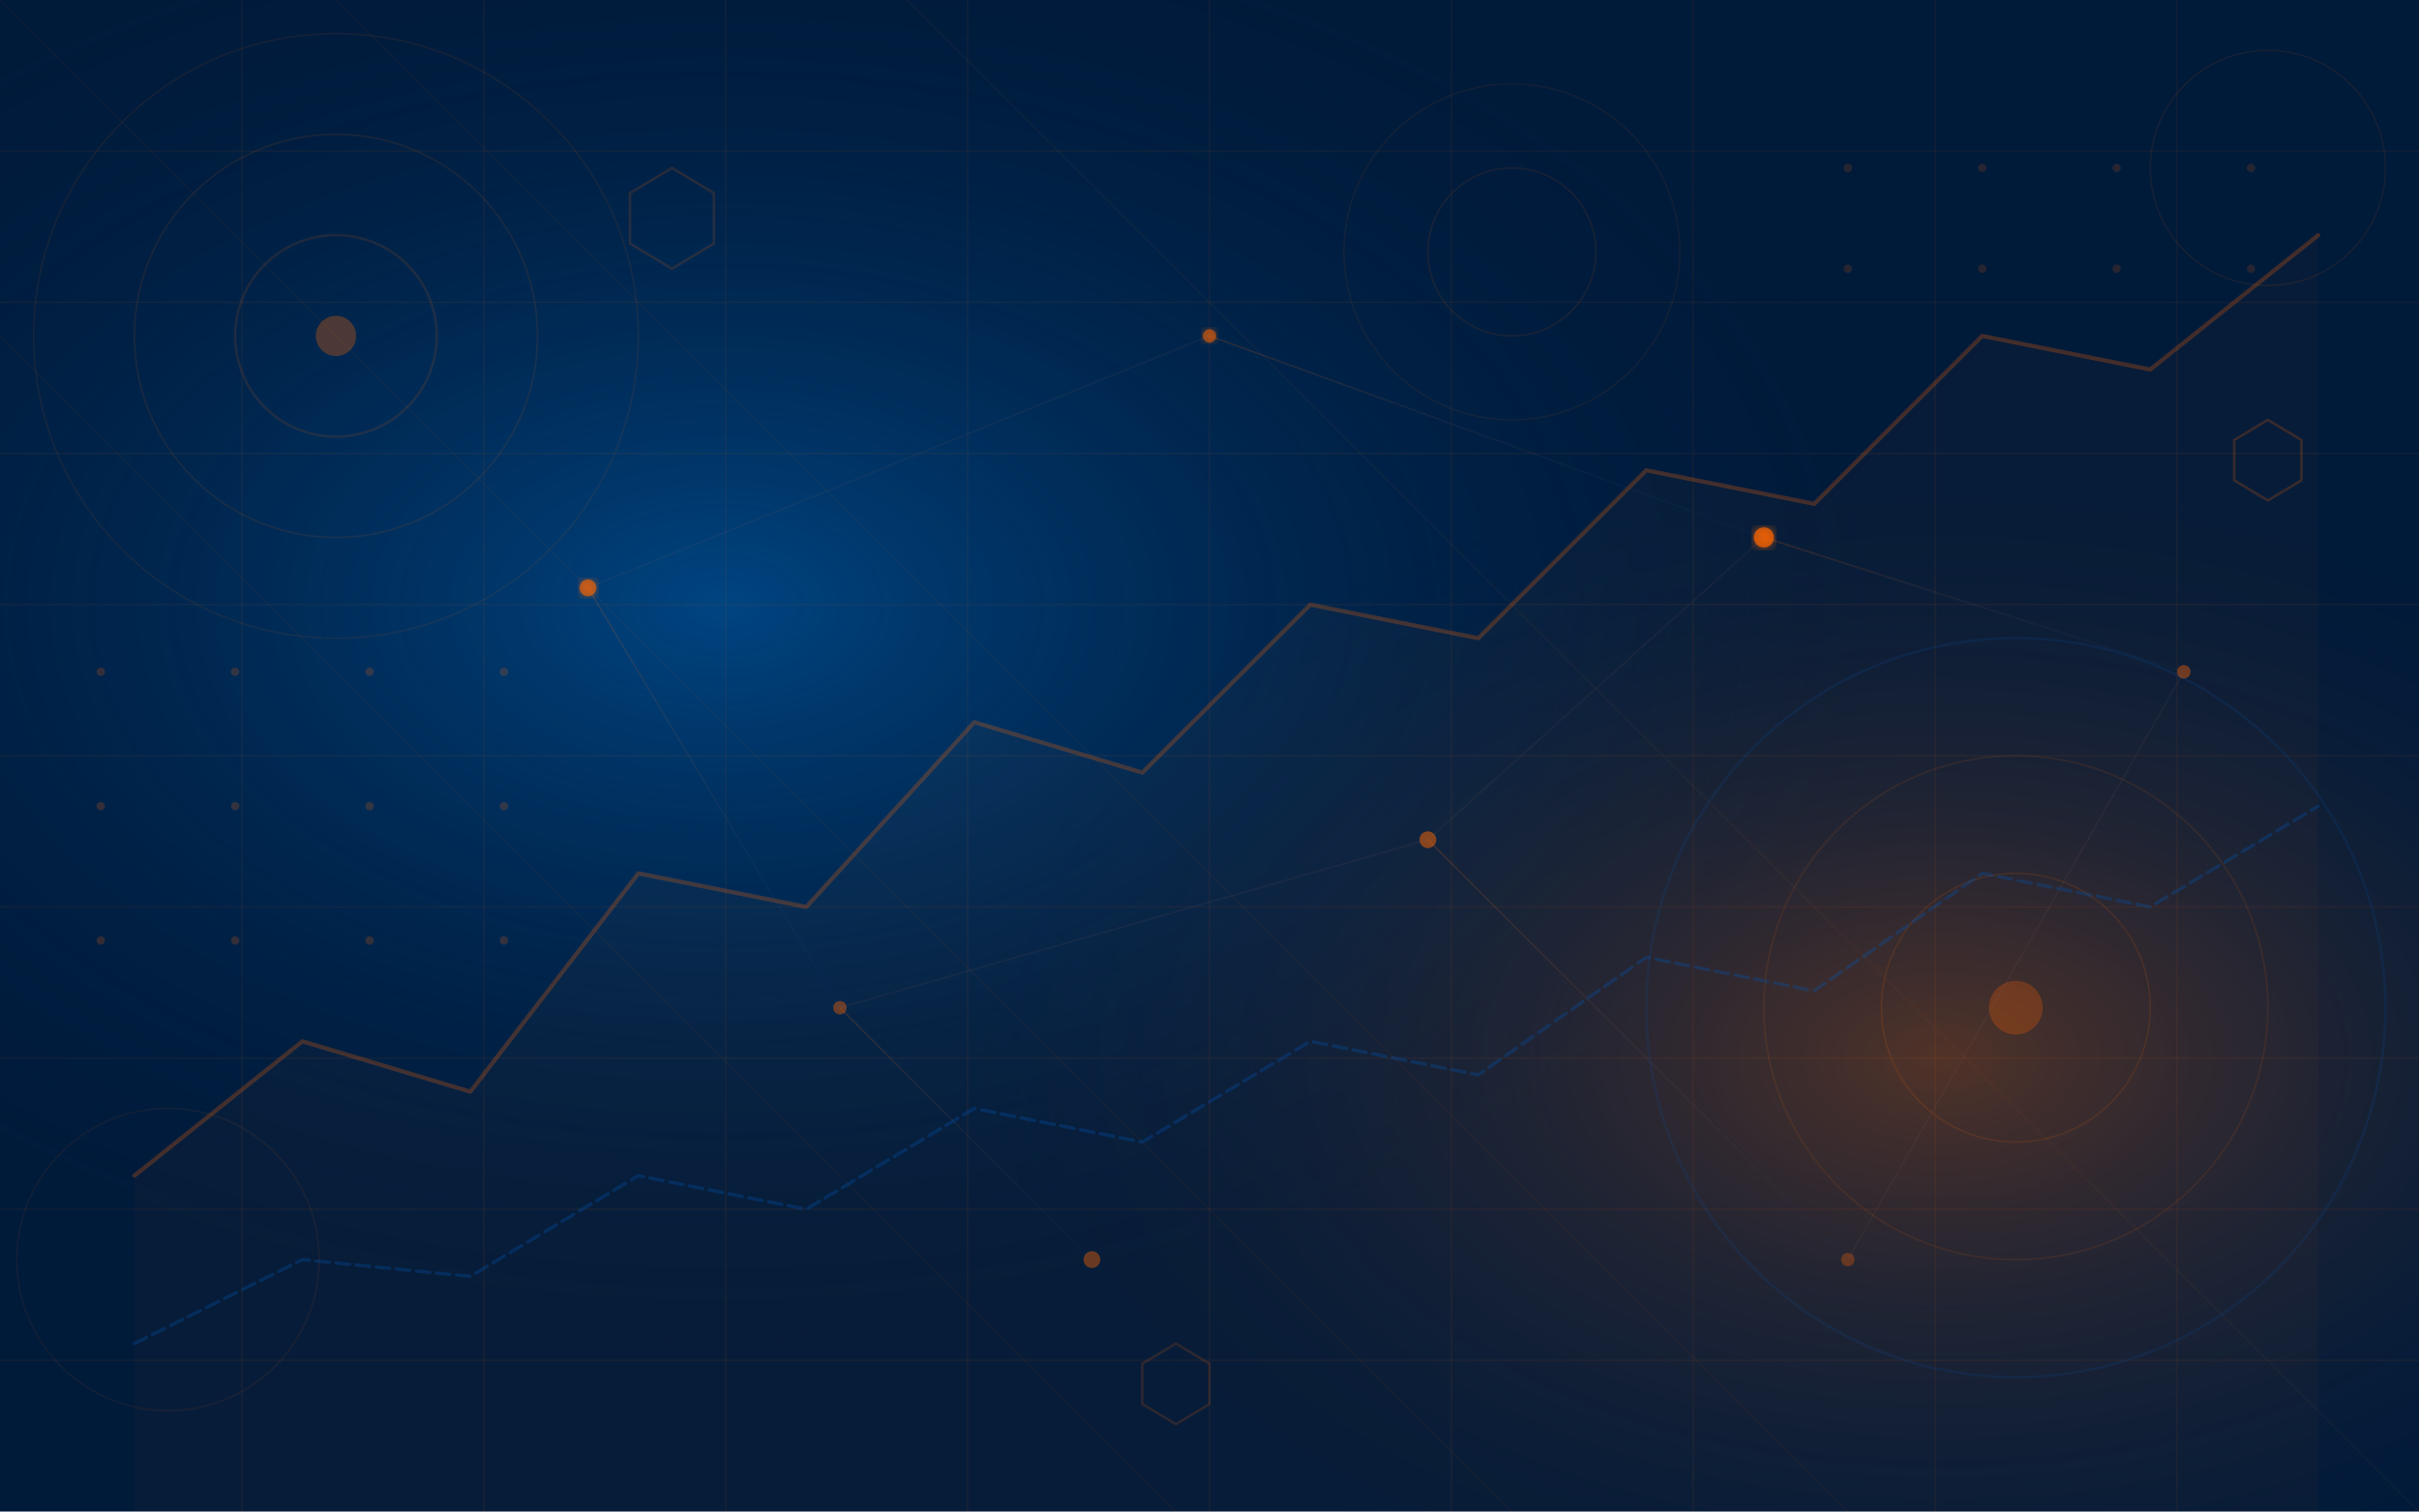
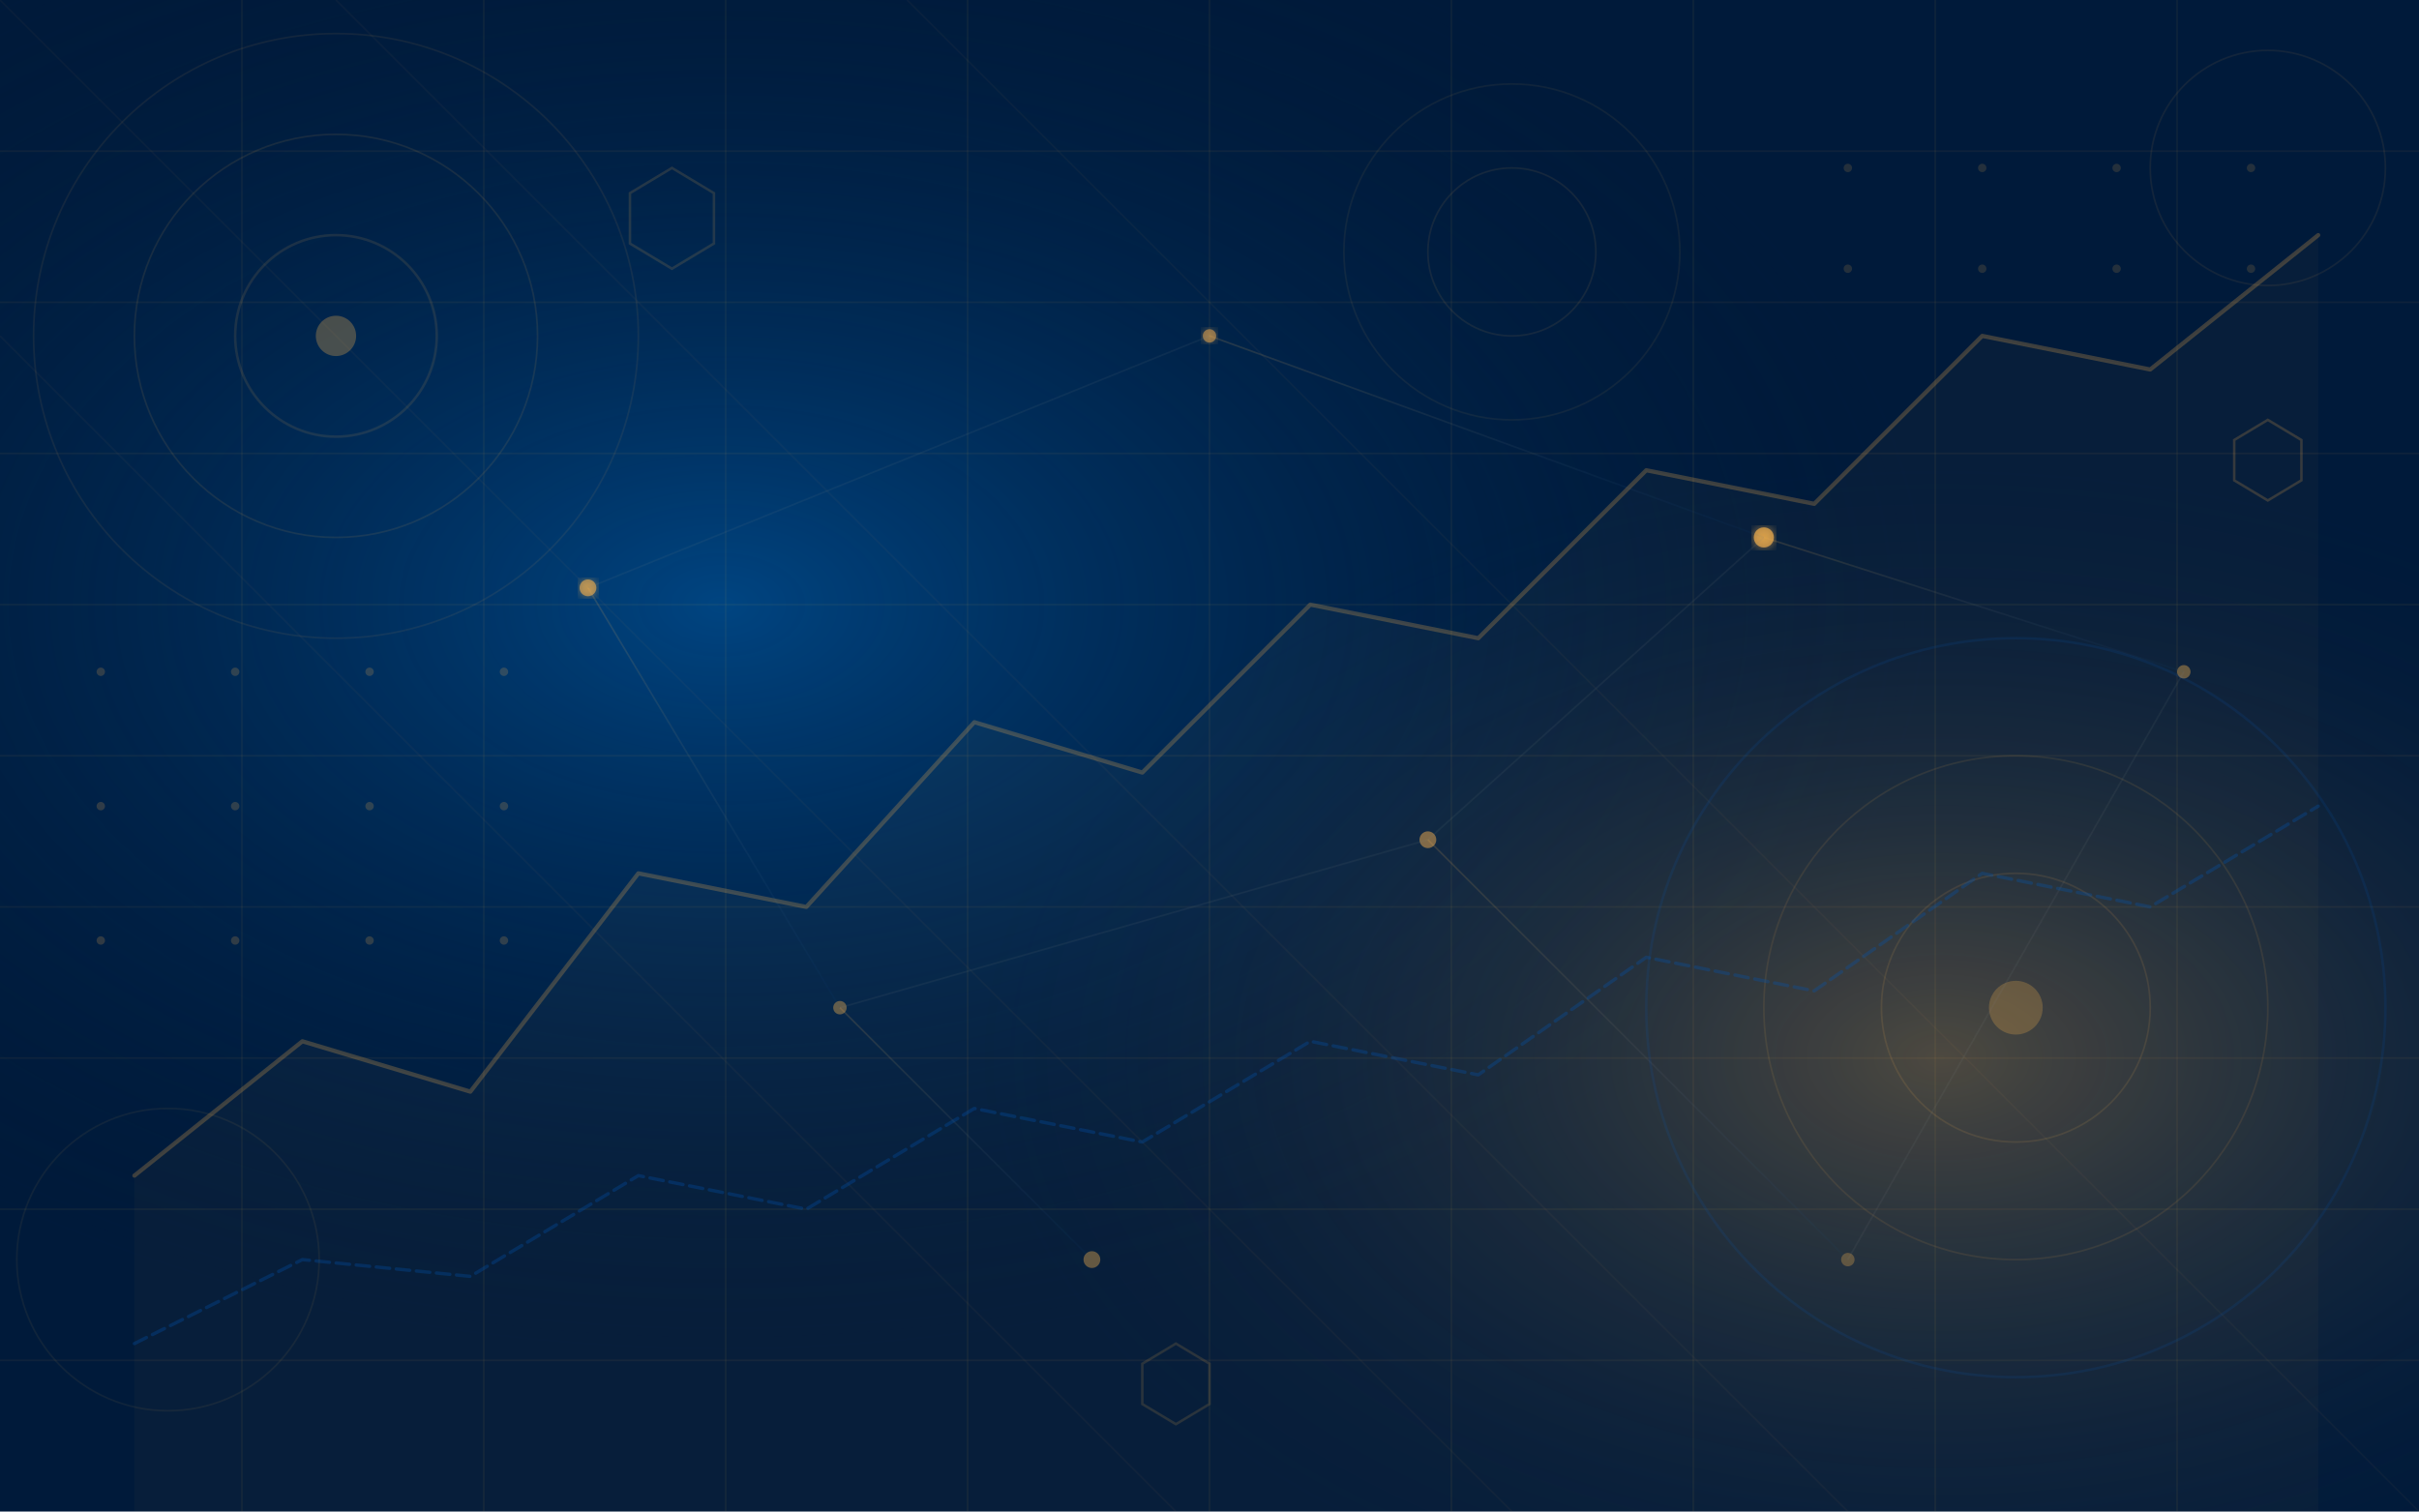
<svg xmlns="http://www.w3.org/2000/svg" viewBox="0 0 1440 900" preserveAspectRatio="xMidYMid slice">
  <defs>
    <radialGradient id="rg1" cx="30%" cy="40%" r="50%">
      <stop offset="0%" stop-color="#0060b0" stop-opacity="0.6" />
      <stop offset="100%" stop-color="#001a3a" stop-opacity="0" />
    </radialGradient>
    <radialGradient id="rg2" cx="80%" cy="70%" r="40%">
-       <stop offset="0%" stop-color="#ff6600" stop-opacity="0.3" />
+       <stop offset="0%" stop-color="#f0ad4e" stop-opacity="0.3" />
      <stop offset="100%" stop-color="#001a3a" stop-opacity="0" />
    </radialGradient>
    <linearGradient id="lineGrad" x1="0%" y1="0%" x2="100%" y2="100%">
-       <stop offset="0%" stop-color="#ff6600" stop-opacity="0.8" />
+       <stop offset="0%" stop-color="#f0ad4e" stop-opacity="0.8" />
      <stop offset="100%" stop-color="#0056b3" stop-opacity="0.2" />
    </linearGradient>
    <filter id="glow">
      <feGaussianBlur stdDeviation="3" result="coloredBlur" />
      <feMerge>
        <feMergeNode in="coloredBlur" />
        <feMergeNode in="SourceGraphic" />
      </feMerge>
    </filter>
  </defs>
  <rect width="1440" height="900" fill="#001a3a" />
  <rect width="1440" height="900" fill="url(#rg1)" />
  <rect width="1440" height="900" fill="url(#rg2)" />
-   <g stroke="#ff6600" stroke-opacity="0.06" stroke-width="1">
+   <g stroke="#f0ad4e" stroke-opacity="0.06" stroke-width="1">
    <line x1="0" y1="90" x2="1440" y2="90" />
    <line x1="0" y1="180" x2="1440" y2="180" />
    <line x1="0" y1="270" x2="1440" y2="270" />
    <line x1="0" y1="360" x2="1440" y2="360" />
    <line x1="0" y1="450" x2="1440" y2="450" />
    <line x1="0" y1="540" x2="1440" y2="540" />
    <line x1="0" y1="630" x2="1440" y2="630" />
    <line x1="0" y1="720" x2="1440" y2="720" />
    <line x1="0" y1="810" x2="1440" y2="810" />
  </g>
-   <g stroke="#ff6600" stroke-opacity="0.06" stroke-width="1">
+   <g stroke="#f0ad4e" stroke-opacity="0.06" stroke-width="1">
    <line x1="144" y1="0" x2="144" y2="900" />
    <line x1="288" y1="0" x2="288" y2="900" />
    <line x1="432" y1="0" x2="432" y2="900" />
    <line x1="576" y1="0" x2="576" y2="900" />
    <line x1="720" y1="0" x2="720" y2="900" />
    <line x1="864" y1="0" x2="864" y2="900" />
    <line x1="1008" y1="0" x2="1008" y2="900" />
    <line x1="1152" y1="0" x2="1152" y2="900" />
    <line x1="1296" y1="0" x2="1296" y2="900" />
  </g>
-   <g stroke="#ff6600" stroke-opacity="0.04" stroke-width="1">
+   <g stroke="#f0ad4e" stroke-opacity="0.04" stroke-width="1">
    <line x1="0" y1="0" x2="900" y2="900" />
    <line x1="200" y1="0" x2="1100" y2="900" />
    <line x1="540" y1="0" x2="1440" y2="900" />
    <line x1="0" y1="200" x2="700" y2="900" />
  </g>
-   <circle cx="200" cy="200" r="180" fill="none" stroke="#ff6600" stroke-opacity="0.08" stroke-width="1" />
-   <circle cx="200" cy="200" r="120" fill="none" stroke="#ff6600" stroke-opacity="0.1" stroke-width="1" />
-   <circle cx="200" cy="200" r="60" fill="none" stroke="#ff6600" stroke-opacity="0.12" stroke-width="1.5" />
-   <circle cx="200" cy="200" r="12" fill="#ff6600" fill-opacity="0.3" />
+   <circle cx="200" cy="200" r="180" fill="none" stroke="#f0ad4e" stroke-opacity="0.08" stroke-width="1" />
+   <circle cx="200" cy="200" r="120" fill="none" stroke="#f0ad4e" stroke-opacity="0.1" stroke-width="1" />
+   <circle cx="200" cy="200" r="60" fill="none" stroke="#f0ad4e" stroke-opacity="0.12" stroke-width="1.5" />
+   <circle cx="200" cy="200" r="12" fill="#f0ad4e" fill-opacity="0.3" />
  <circle cx="1200" cy="600" r="220" fill="none" stroke="#0056b3" stroke-opacity="0.15" stroke-width="1.5" />
-   <circle cx="1200" cy="600" r="150" fill="none" stroke="#ff6600" stroke-opacity="0.1" stroke-width="1" />
-   <circle cx="1200" cy="600" r="80" fill="none" stroke="#ff6600" stroke-opacity="0.12" stroke-width="1" />
-   <circle cx="1200" cy="600" r="16" fill="#ff6600" fill-opacity="0.25" />
-   <circle cx="900" cy="150" r="100" fill="none" stroke="#ff6600" stroke-opacity="0.07" stroke-width="1" />
-   <circle cx="900" cy="150" r="50" fill="none" stroke="#ff6600" stroke-opacity="0.09" stroke-width="1" />
-   <circle cx="1350" cy="100" r="70" fill="none" stroke="#ff6600" stroke-opacity="0.08" stroke-width="1" />
-   <circle cx="100" cy="750" r="90" fill="none" stroke="#ff6600" stroke-opacity="0.07" stroke-width="1" />
-   <circle cx="350" cy="350" r="5" fill="#ff6600" fill-opacity="0.6" filter="url(#glow)" />
-   <circle cx="720" cy="200" r="4" fill="#ff6600" fill-opacity="0.5" filter="url(#glow)" />
-   <circle cx="1050" cy="320" r="6" fill="#ff6600" fill-opacity="0.7" filter="url(#glow)" />
-   <circle cx="500" cy="600" r="4" fill="#ff6600" fill-opacity="0.4" />
-   <circle cx="850" cy="500" r="5" fill="#ff6600" fill-opacity="0.5" />
-   <circle cx="1300" cy="400" r="4" fill="#ff6600" fill-opacity="0.4" />
-   <circle cx="650" cy="750" r="5" fill="#ff6600" fill-opacity="0.4" />
-   <circle cx="1100" cy="750" r="4" fill="#ff6600" fill-opacity="0.3" />
+   <circle cx="1200" cy="600" r="150" fill="none" stroke="#f0ad4e" stroke-opacity="0.1" stroke-width="1" />
+   <circle cx="1200" cy="600" r="80" fill="none" stroke="#f0ad4e" stroke-opacity="0.12" stroke-width="1" />
+   <circle cx="1200" cy="600" r="16" fill="#f0ad4e" fill-opacity="0.25" />
+   <circle cx="900" cy="150" r="100" fill="none" stroke="#f0ad4e" stroke-opacity="0.07" stroke-width="1" />
+   <circle cx="900" cy="150" r="50" fill="none" stroke="#f0ad4e" stroke-opacity="0.09" stroke-width="1" />
+   <circle cx="1350" cy="100" r="70" fill="none" stroke="#f0ad4e" stroke-opacity="0.08" stroke-width="1" />
+   <circle cx="100" cy="750" r="90" fill="none" stroke="#f0ad4e" stroke-opacity="0.07" stroke-width="1" />
+   <circle cx="350" cy="350" r="5" fill="#f0ad4e" fill-opacity="0.6" filter="url(#glow)" />
+   <circle cx="720" cy="200" r="4" fill="#f0ad4e" fill-opacity="0.5" filter="url(#glow)" />
+   <circle cx="1050" cy="320" r="6" fill="#f0ad4e" fill-opacity="0.7" filter="url(#glow)" />
+   <circle cx="500" cy="600" r="4" fill="#f0ad4e" fill-opacity="0.4" />
+   <circle cx="850" cy="500" r="5" fill="#f0ad4e" fill-opacity="0.5" />
+   <circle cx="1300" cy="400" r="4" fill="#f0ad4e" fill-opacity="0.4" />
+   <circle cx="650" cy="750" r="5" fill="#f0ad4e" fill-opacity="0.4" />
+   <circle cx="1100" cy="750" r="4" fill="#f0ad4e" fill-opacity="0.3" />
  <g stroke="url(#lineGrad)" stroke-opacity="0.2" stroke-width="1" fill="none">
    <line x1="350" y1="350" x2="720" y2="200" />
    <line x1="720" y1="200" x2="1050" y2="320" />
    <line x1="1050" y1="320" x2="1300" y2="400" />
    <line x1="350" y1="350" x2="500" y2="600" />
    <line x1="500" y1="600" x2="850" y2="500" />
    <line x1="850" y1="500" x2="1050" y2="320" />
    <line x1="500" y1="600" x2="650" y2="750" />
    <line x1="850" y1="500" x2="1100" y2="750" />
    <line x1="1300" y1="400" x2="1100" y2="750" />
  </g>
-   <polyline points="80,700 180,620 280,650 380,520 480,540 580,430 680,460 780,360 880,380 980,280 1080,300 1180,200 1280,220 1380,140" fill="none" stroke="#ff6600" stroke-opacity="0.25" stroke-width="2.5" stroke-linecap="round" stroke-linejoin="round" />
-   <path d="M80,700 L180,620 L280,650 L380,520 L480,540 L580,430 L680,460 L780,360 L880,380 L980,280 L1080,300 L1180,200 L1280,220 L1380,140 L1380,900 L80,900 Z" fill="#ff6600" fill-opacity="0.03" />
+   <polyline points="80,700 180,620 280,650 380,520 480,540 580,430 680,460 780,360 880,380 980,280 1080,300 1180,200 1280,220 1380,140" fill="none" stroke="#f0ad4e" stroke-opacity="0.25" stroke-width="2.5" stroke-linecap="round" stroke-linejoin="round" />
+   <path d="M80,700 L180,620 L280,650 L380,520 L480,540 L580,430 L680,460 L780,360 L880,380 L980,280 L1080,300 L1180,200 L1280,220 L1380,140 L1380,900 L80,900 Z" fill="#f0ad4e" fill-opacity="0.03" />
  <polyline points="80,800 180,750 280,760 380,700 480,720 580,660 680,680 780,620 880,640 980,570 1080,590 1180,520 1280,540 1380,480" fill="none" stroke="#0056b3" stroke-opacity="0.3" stroke-width="2" stroke-linecap="round" stroke-linejoin="round" stroke-dasharray="8 4" />
-   <polygon points="1350,250 1370,262 1370,286 1350,298 1330,286 1330,262" fill="none" stroke="#ff6600" stroke-opacity="0.2" stroke-width="1.5" />
-   <polygon points="400,100 425,115 425,145 400,160 375,145 375,115" fill="none" stroke="#ff6600" stroke-opacity="0.15" stroke-width="1.5" />
-   <polygon points="700,800 720,812 720,836 700,848 680,836 680,812" fill="none" stroke="#ff6600" stroke-opacity="0.15" stroke-width="1.5" />
-   <g fill="#ff6600" fill-opacity="0.2">
+   <polygon points="1350,250 1370,262 1370,286 1350,298 1330,286 1330,262" fill="none" stroke="#f0ad4e" stroke-opacity="0.2" stroke-width="1.5" />
+   <polygon points="400,100 425,115 425,145 400,160 375,145 375,115" fill="none" stroke="#f0ad4e" stroke-opacity="0.15" stroke-width="1.5" />
+   <polygon points="700,800 720,812 720,836 700,848 680,836 680,812" fill="none" stroke="#f0ad4e" stroke-opacity="0.15" stroke-width="1.5" />
+   <g fill="#f0ad4e" fill-opacity="0.2">
    <circle cx="60" cy="400" r="2.5" />
    <circle cx="140" cy="400" r="2.5" />
    <circle cx="220" cy="400" r="2.5" />
    <circle cx="300" cy="400" r="2.5" />
    <circle cx="60" cy="480" r="2.5" />
    <circle cx="140" cy="480" r="2.5" />
    <circle cx="220" cy="480" r="2.5" />
    <circle cx="300" cy="480" r="2.5" />
    <circle cx="60" cy="560" r="2.5" />
    <circle cx="140" cy="560" r="2.5" />
    <circle cx="220" cy="560" r="2.5" />
    <circle cx="300" cy="560" r="2.5" />
  </g>
-   <g fill="#ff6600" fill-opacity="0.15">
+   <g fill="#f0ad4e" fill-opacity="0.15">
    <circle cx="1100" cy="100" r="2.5" />
    <circle cx="1180" cy="100" r="2.5" />
    <circle cx="1260" cy="100" r="2.5" />
    <circle cx="1340" cy="100" r="2.5" />
    <circle cx="1100" cy="160" r="2.5" />
    <circle cx="1180" cy="160" r="2.5" />
    <circle cx="1260" cy="160" r="2.5" />
    <circle cx="1340" cy="160" r="2.5" />
  </g>
</svg>
